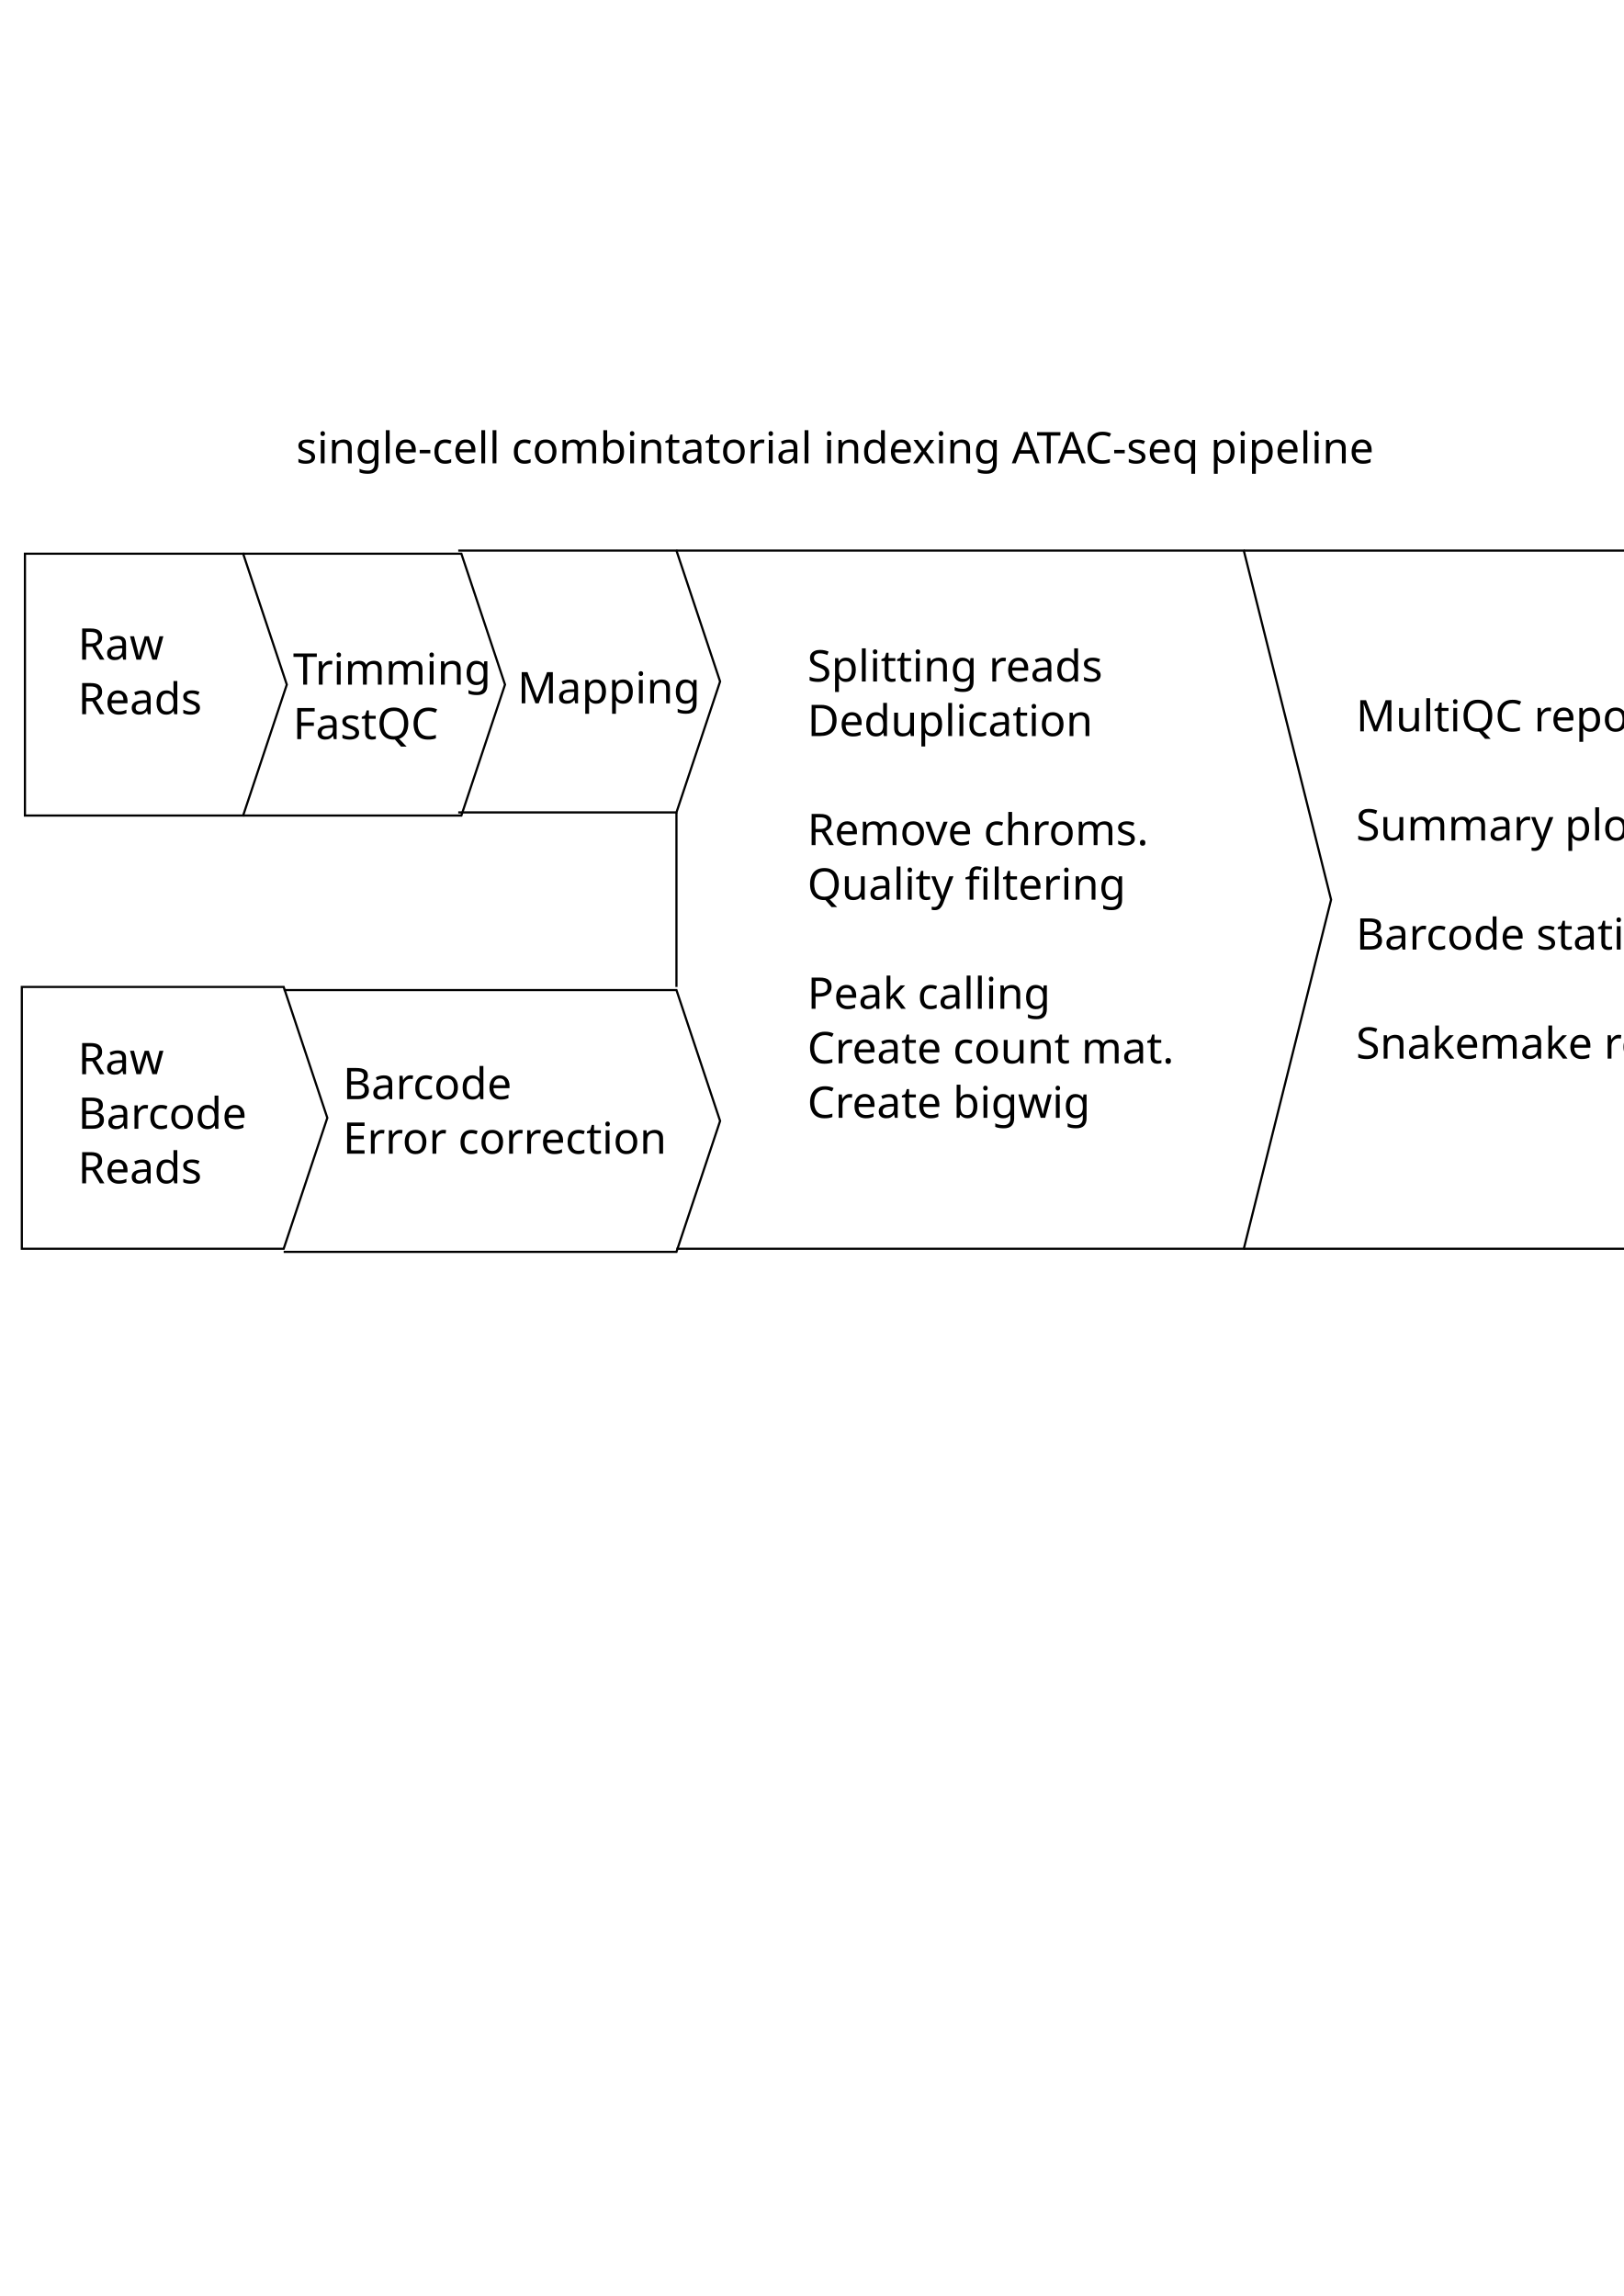
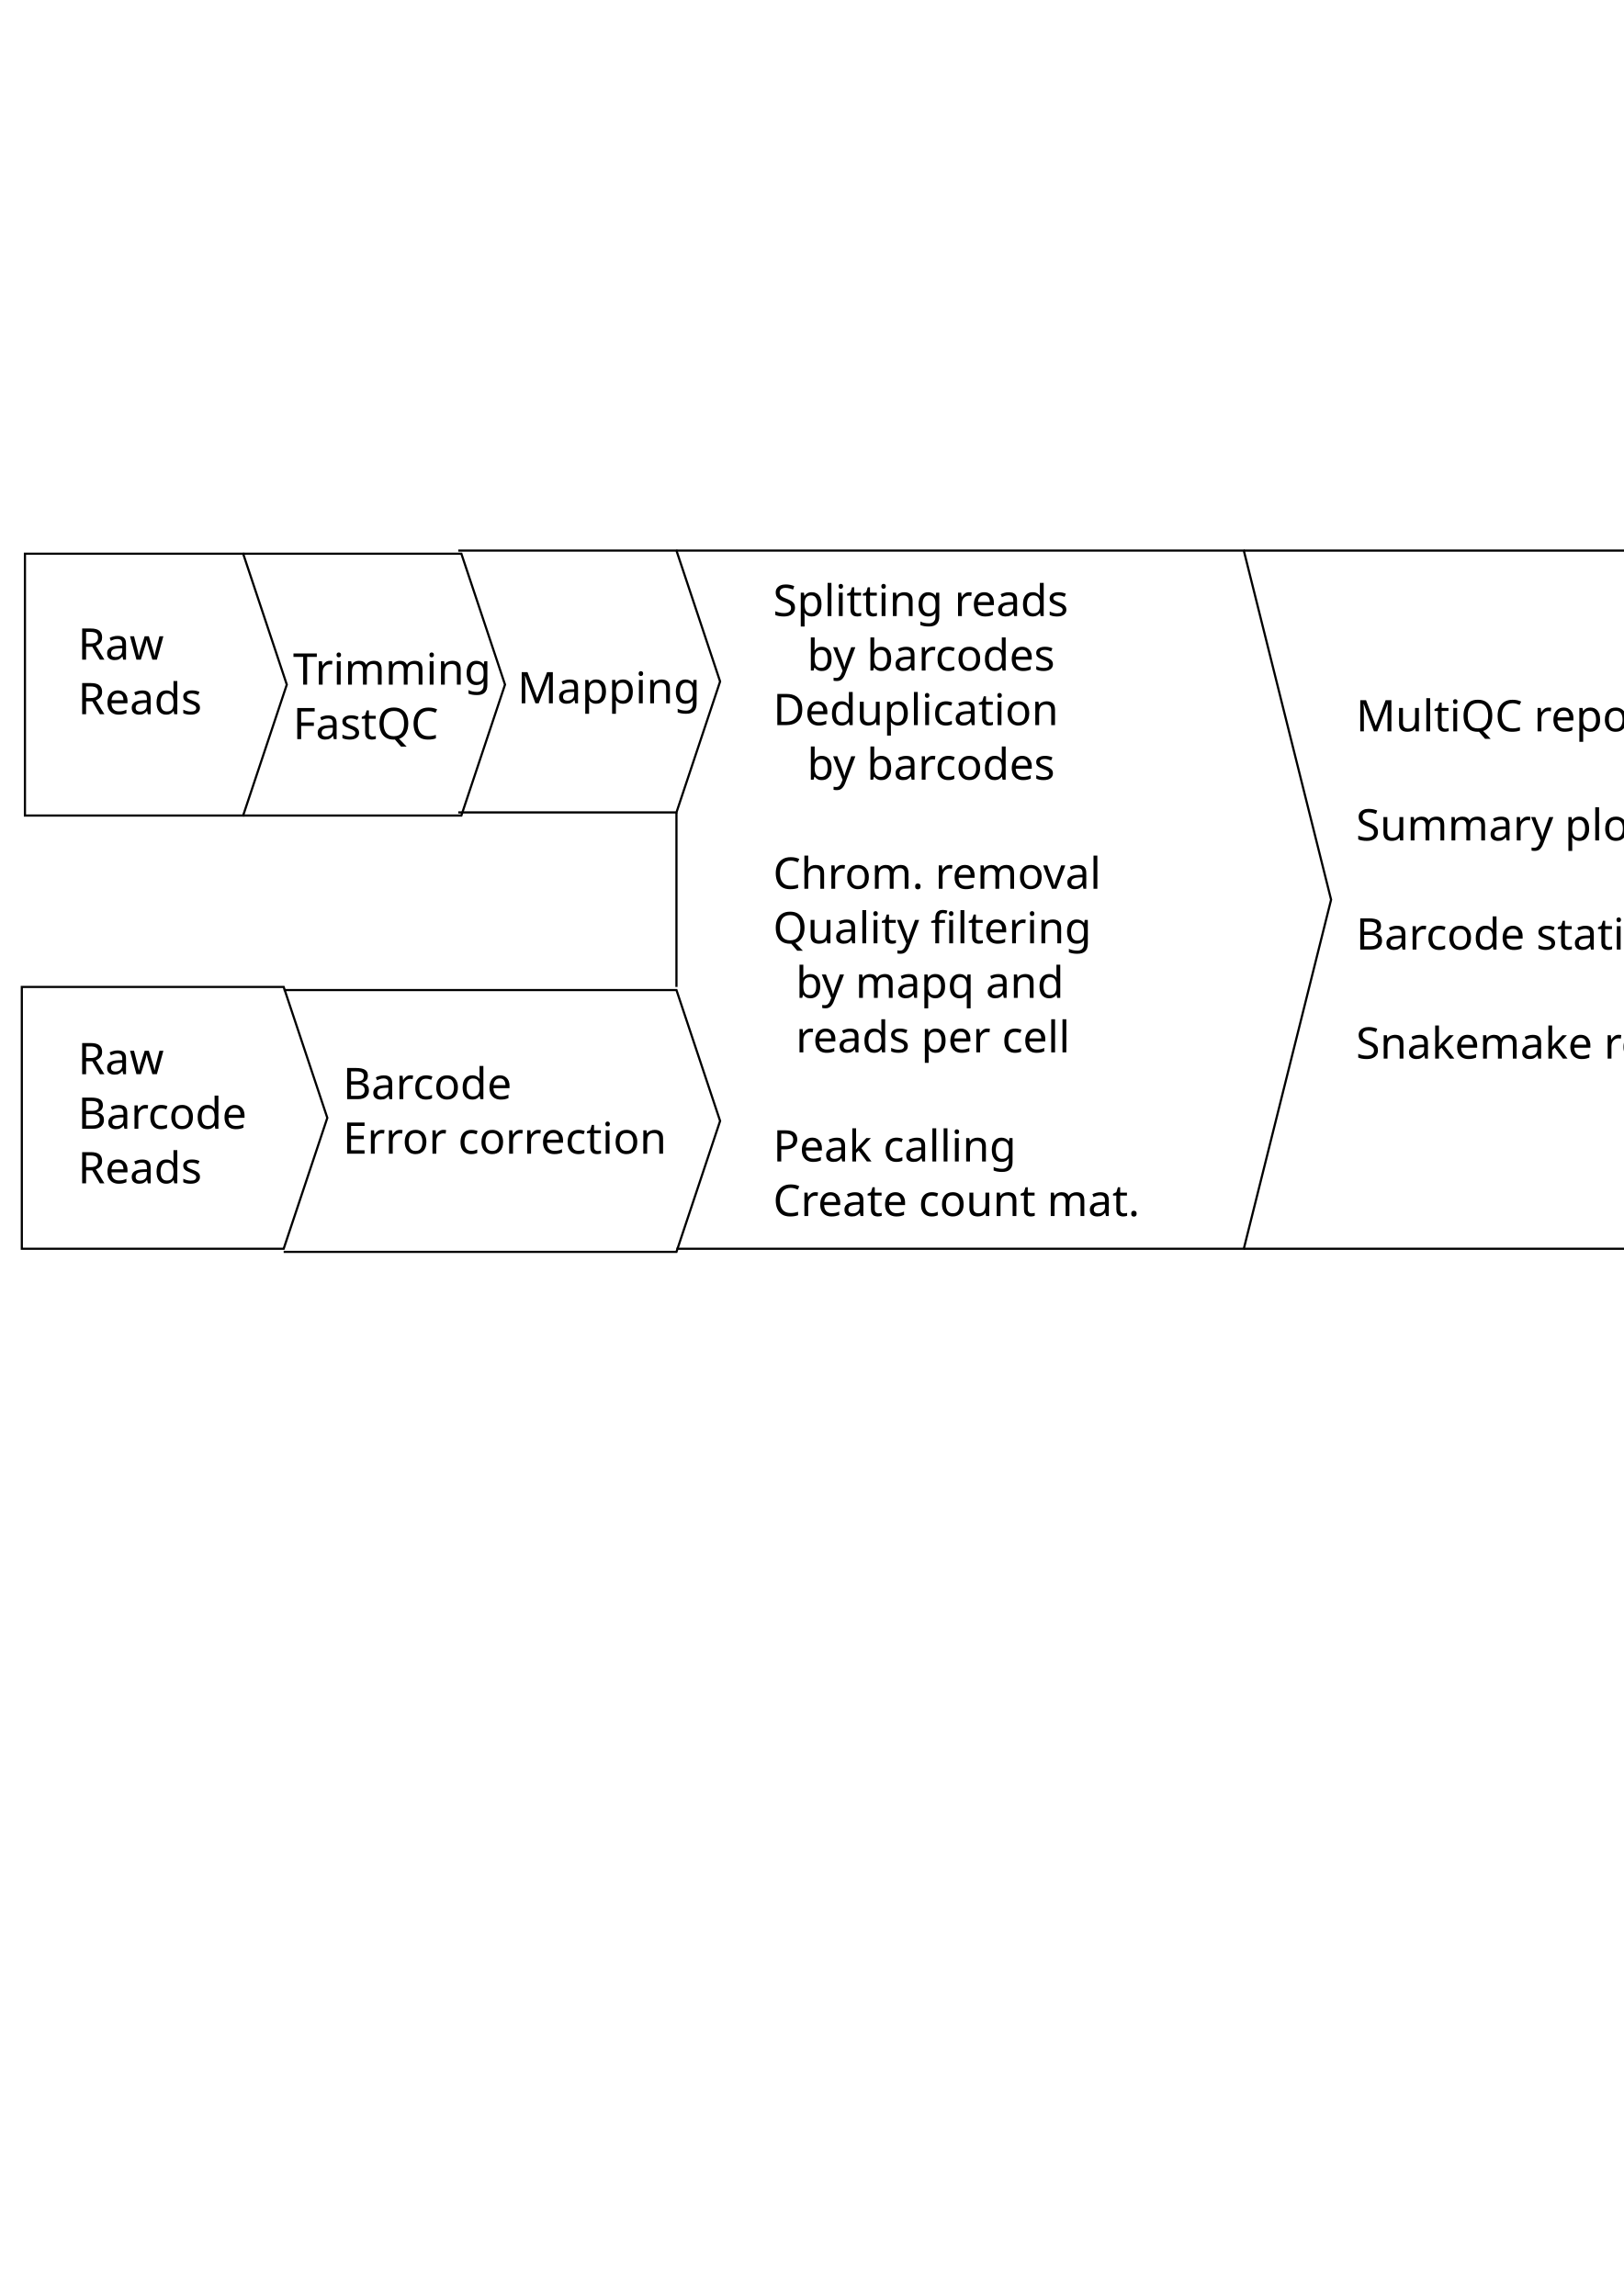
<svg xmlns="http://www.w3.org/2000/svg" width="210mm" height="297mm" viewBox="0 0 744.094 1052.362" id="svg2" version="1.1">
  <defs id="defs4" />
  <g id="layer1">
    <path style="fill:none;fill-rule:evenodd;stroke:#000000;stroke-width:1px;stroke-linecap:butt;stroke-linejoin:miter;stroke-opacity:1" d="m 11.429,253.791 0,120 100,0 20,-60 -20,-60 z" id="path4146" />
    <path style="fill:none;fill-rule:evenodd;stroke:#000000;stroke-width:1px;stroke-linecap:butt;stroke-linejoin:miter;stroke-opacity:1" d="m 111.429,373.791 100,0 20,-60 -20,-60 -100,0" id="path4148" />
-     <text xml:space="preserve" style="font-style:normal;font-weight:normal;font-size:20px;line-height:125%;font-family:sans-serif;text-align:start;letter-spacing:0px;word-spacing:0px;writing-mode:lr-tb;text-anchor:start;fill:#000000;fill-opacity:1;stroke:none;stroke-width:1px;stroke-linecap:butt;stroke-linejoin:miter;stroke-opacity:1" x="135.714" y="212.362" id="text4150">
-       <tspan id="tspan4152" x="135.714" y="212.362">single-cell combintatorial indexing ATAC-seq pipeline</tspan>
-     </text>
    <text xml:space="preserve" style="font-style:normal;font-weight:normal;font-size:20px;line-height:125%;font-family:sans-serif;text-align:start;letter-spacing:0px;word-spacing:0px;writing-mode:lr-tb;text-anchor:start;fill:#000000;fill-opacity:1;stroke:none;stroke-width:1px;stroke-linecap:butt;stroke-linejoin:miter;stroke-opacity:1" x="35.714" y="302.362" id="text4154">
      <tspan id="tspan4156" x="35.714" y="302.362">Raw</tspan>
      <tspan x="35.714" y="327.362" id="tspan4158">Reads</tspan>
    </text>
    <text xml:space="preserve" style="font-style:normal;font-weight:normal;font-size:20px;line-height:125%;font-family:sans-serif;text-align:start;letter-spacing:0px;word-spacing:0px;writing-mode:lr-tb;text-anchor:start;fill:#000000;fill-opacity:1;stroke:none;stroke-width:1px;stroke-linecap:butt;stroke-linejoin:miter;stroke-opacity:1" x="134.286" y="313.791" id="text4160">
      <tspan id="tspan4162" x="134.286" y="313.791">Trimming</tspan>
      <tspan x="134.286" y="338.791" id="tspan4279">FastQC</tspan>
    </text>
    <path style="fill:none;fill-rule:evenodd;stroke:#000000;stroke-width:1px;stroke-linecap:butt;stroke-linejoin:miter;stroke-opacity:1" d="m 210,372.362 100,0 20,-60 -20,-60 -100,0" id="path4164" />
    <text xml:space="preserve" style="font-style:normal;font-weight:normal;font-size:20px;line-height:125%;font-family:sans-serif;text-align:start;letter-spacing:0px;word-spacing:0px;writing-mode:lr-tb;text-anchor:start;fill:#000000;fill-opacity:1;stroke:none;stroke-width:1px;stroke-linecap:butt;stroke-linejoin:miter;stroke-opacity:1" x="237.143" y="322.362" id="text4166">
-       <tspan id="tspan4168" x="237.143" y="322.362">Mapping</tspan>
+       <tspan x="237.143" y="322.362" id="tspan4990">Mapping</tspan>
    </text>
    <text xml:space="preserve" style="font-style:normal;font-weight:normal;font-size:20px;line-height:125%;font-family:sans-serif;text-align:start;letter-spacing:0px;word-spacing:0px;writing-mode:lr-tb;text-anchor:start;fill:#000000;fill-opacity:1;stroke:none;stroke-width:1px;stroke-linecap:butt;stroke-linejoin:miter;stroke-opacity:1" x="35.714" y="492.362" id="text4154-4">
      <tspan x="35.714" y="492.362" id="tspan4158-6">Raw</tspan>
      <tspan x="35.714" y="517.362" id="tspan4214">Barcode</tspan>
      <tspan x="35.714" y="542.362" id="tspan4216">Reads</tspan>
    </text>
    <text xml:space="preserve" style="font-style:normal;font-weight:normal;font-size:20px;line-height:125%;font-family:sans-serif;text-align:start;letter-spacing:0px;word-spacing:0px;writing-mode:lr-tb;text-anchor:start;fill:#000000;fill-opacity:1;stroke:none;stroke-width:1px;stroke-linecap:butt;stroke-linejoin:miter;stroke-opacity:1" x="157.143" y="503.791" id="text4166-6">
      <tspan x="157.143" y="503.791" id="tspan4220">Barcode</tspan>
      <tspan x="157.143" y="528.791" id="tspan4227">Error correction</tspan>
    </text>
    <path style="fill:none;fill-rule:evenodd;stroke:#000000;stroke-width:1px;stroke-linecap:butt;stroke-linejoin:miter;stroke-opacity:1" d="m 130,573.791 180,0 20,-60 -20,-60 -180,0" id="path4229" />
    <path style="fill:none;fill-rule:evenodd;stroke:#000000;stroke-width:1px;stroke-linecap:butt;stroke-linejoin:miter;stroke-opacity:1" d="m 310,572.362 260,0 40,-160 -40,-160 -260,0" id="path4235" />
    <path style="fill:none;fill-rule:evenodd;stroke:#000000;stroke-width:1px;stroke-linecap:butt;stroke-linejoin:miter;stroke-opacity:1" d="m 310,372.362 0,80" id="path4237" />
-     <text xml:space="preserve" style="font-style:normal;font-weight:normal;font-size:20px;line-height:125%;font-family:sans-serif;text-align:start;letter-spacing:0px;word-spacing:0px;writing-mode:lr-tb;text-anchor:start;fill:#000000;fill-opacity:1;stroke:none;stroke-width:1px;stroke-linecap:butt;stroke-linejoin:miter;stroke-opacity:1" x="370" y="312.362" id="text4239">
-       <tspan x="370" y="312.362" id="tspan4243">Splitting reads</tspan>
-       <tspan x="370" y="337.362" id="tspan4249">Deduplication</tspan>
-       <tspan x="370" y="362.362" id="tspan4255" />
-       <tspan x="370" y="387.362" id="tspan4257">Remove chroms.</tspan>
-       <tspan x="370" y="412.362" id="tspan4261">Quality filtering</tspan>
-       <tspan x="370" y="437.362" id="tspan4269" />
-       <tspan x="370" y="462.362" id="tspan4265">Peak calling</tspan>
-       <tspan x="370" y="487.362" id="tspan4271">Create count mat.</tspan>
-       <tspan x="370" y="512.362" id="tspan4275">Create bigwig</tspan>
-       <tspan x="370" y="537.362" id="tspan4277" />
+     <text xml:space="preserve" style="font-style:normal;font-weight:normal;font-size:20px;line-height:125%;font-family:sans-serif;text-align:start;letter-spacing:0px;word-spacing:0px;writing-mode:lr-tb;text-anchor:start;fill:#000000;fill-opacity:1;stroke:none;stroke-width:1px;stroke-linecap:butt;stroke-linejoin:miter;stroke-opacity:1" x="354.286" y="282.362" id="text4239">
+       <tspan x="354.286" y="282.362" id="tspan4243">Splitting reads</tspan>
+       <tspan x="354.286" y="307.362" id="tspan4994">   by barcodes</tspan>
+       <tspan x="354.286" y="332.362" id="tspan4249">Deduplication</tspan>
+       <tspan x="354.286" y="357.362" id="tspan4996">   by barcodes</tspan>
+       <tspan x="354.286" y="382.362" id="tspan4255" />
+       <tspan x="354.286" y="407.362" id="tspan4257">Chrom. removal</tspan>
+       <tspan x="354.286" y="432.362" id="tspan4261">Quality filtering</tspan>
+       <tspan x="354.286" y="457.362" id="tspan4998">  by mapq and</tspan>
+       <tspan x="354.286" y="482.362" id="tspan5000">  reads per cell</tspan>
+       <tspan x="354.286" y="507.362" id="tspan4269" />
+       <tspan x="354.286" y="532.362" id="tspan4265">Peak calling</tspan>
+       <tspan x="354.286" y="557.362" id="tspan4275">Create count mat.</tspan>
+       <tspan x="354.286" y="582.362" id="tspan4277" />
    </text>
    <path style="fill:none;fill-rule:evenodd;stroke:#000000;stroke-width:1px;stroke-linecap:butt;stroke-linejoin:miter;stroke-opacity:1" d="m 10,452.362 0,120 120,0 20,-60 -20,-60 z" id="path4273" />
    <path style="fill:none;fill-rule:evenodd;stroke:#000000;stroke-width:1px;stroke-linecap:butt;stroke-linejoin:miter;stroke-opacity:1" d="m 570,252.362 240,0 0,320 -240,0" id="path4281" />
    <text xml:space="preserve" style="font-style:normal;font-weight:normal;font-size:20px;line-height:125%;font-family:sans-serif;text-align:start;letter-spacing:0px;word-spacing:0px;writing-mode:lr-tb;text-anchor:start;fill:#000000;fill-opacity:1;stroke:none;stroke-width:1px;stroke-linecap:butt;stroke-linejoin:miter;stroke-opacity:1" x="621.429" y="335.219" id="text4283">
      <tspan x="621.429" y="335.219" id="tspan4287">MultiQC report</tspan>
      <tspan x="621.429" y="360.219" id="tspan4291" />
      <tspan x="621.429" y="385.219" id="tspan4293">Summary plots</tspan>
      <tspan x="621.429" y="410.219" id="tspan4329" />
      <tspan x="621.429" y="435.219" id="tspan4331">Barcode statistics</tspan>
      <tspan x="621.429" y="460.219" id="tspan4295" />
      <tspan x="621.429" y="485.219" id="tspan4297">Snakemake report</tspan>
    </text>
  </g>
</svg>
